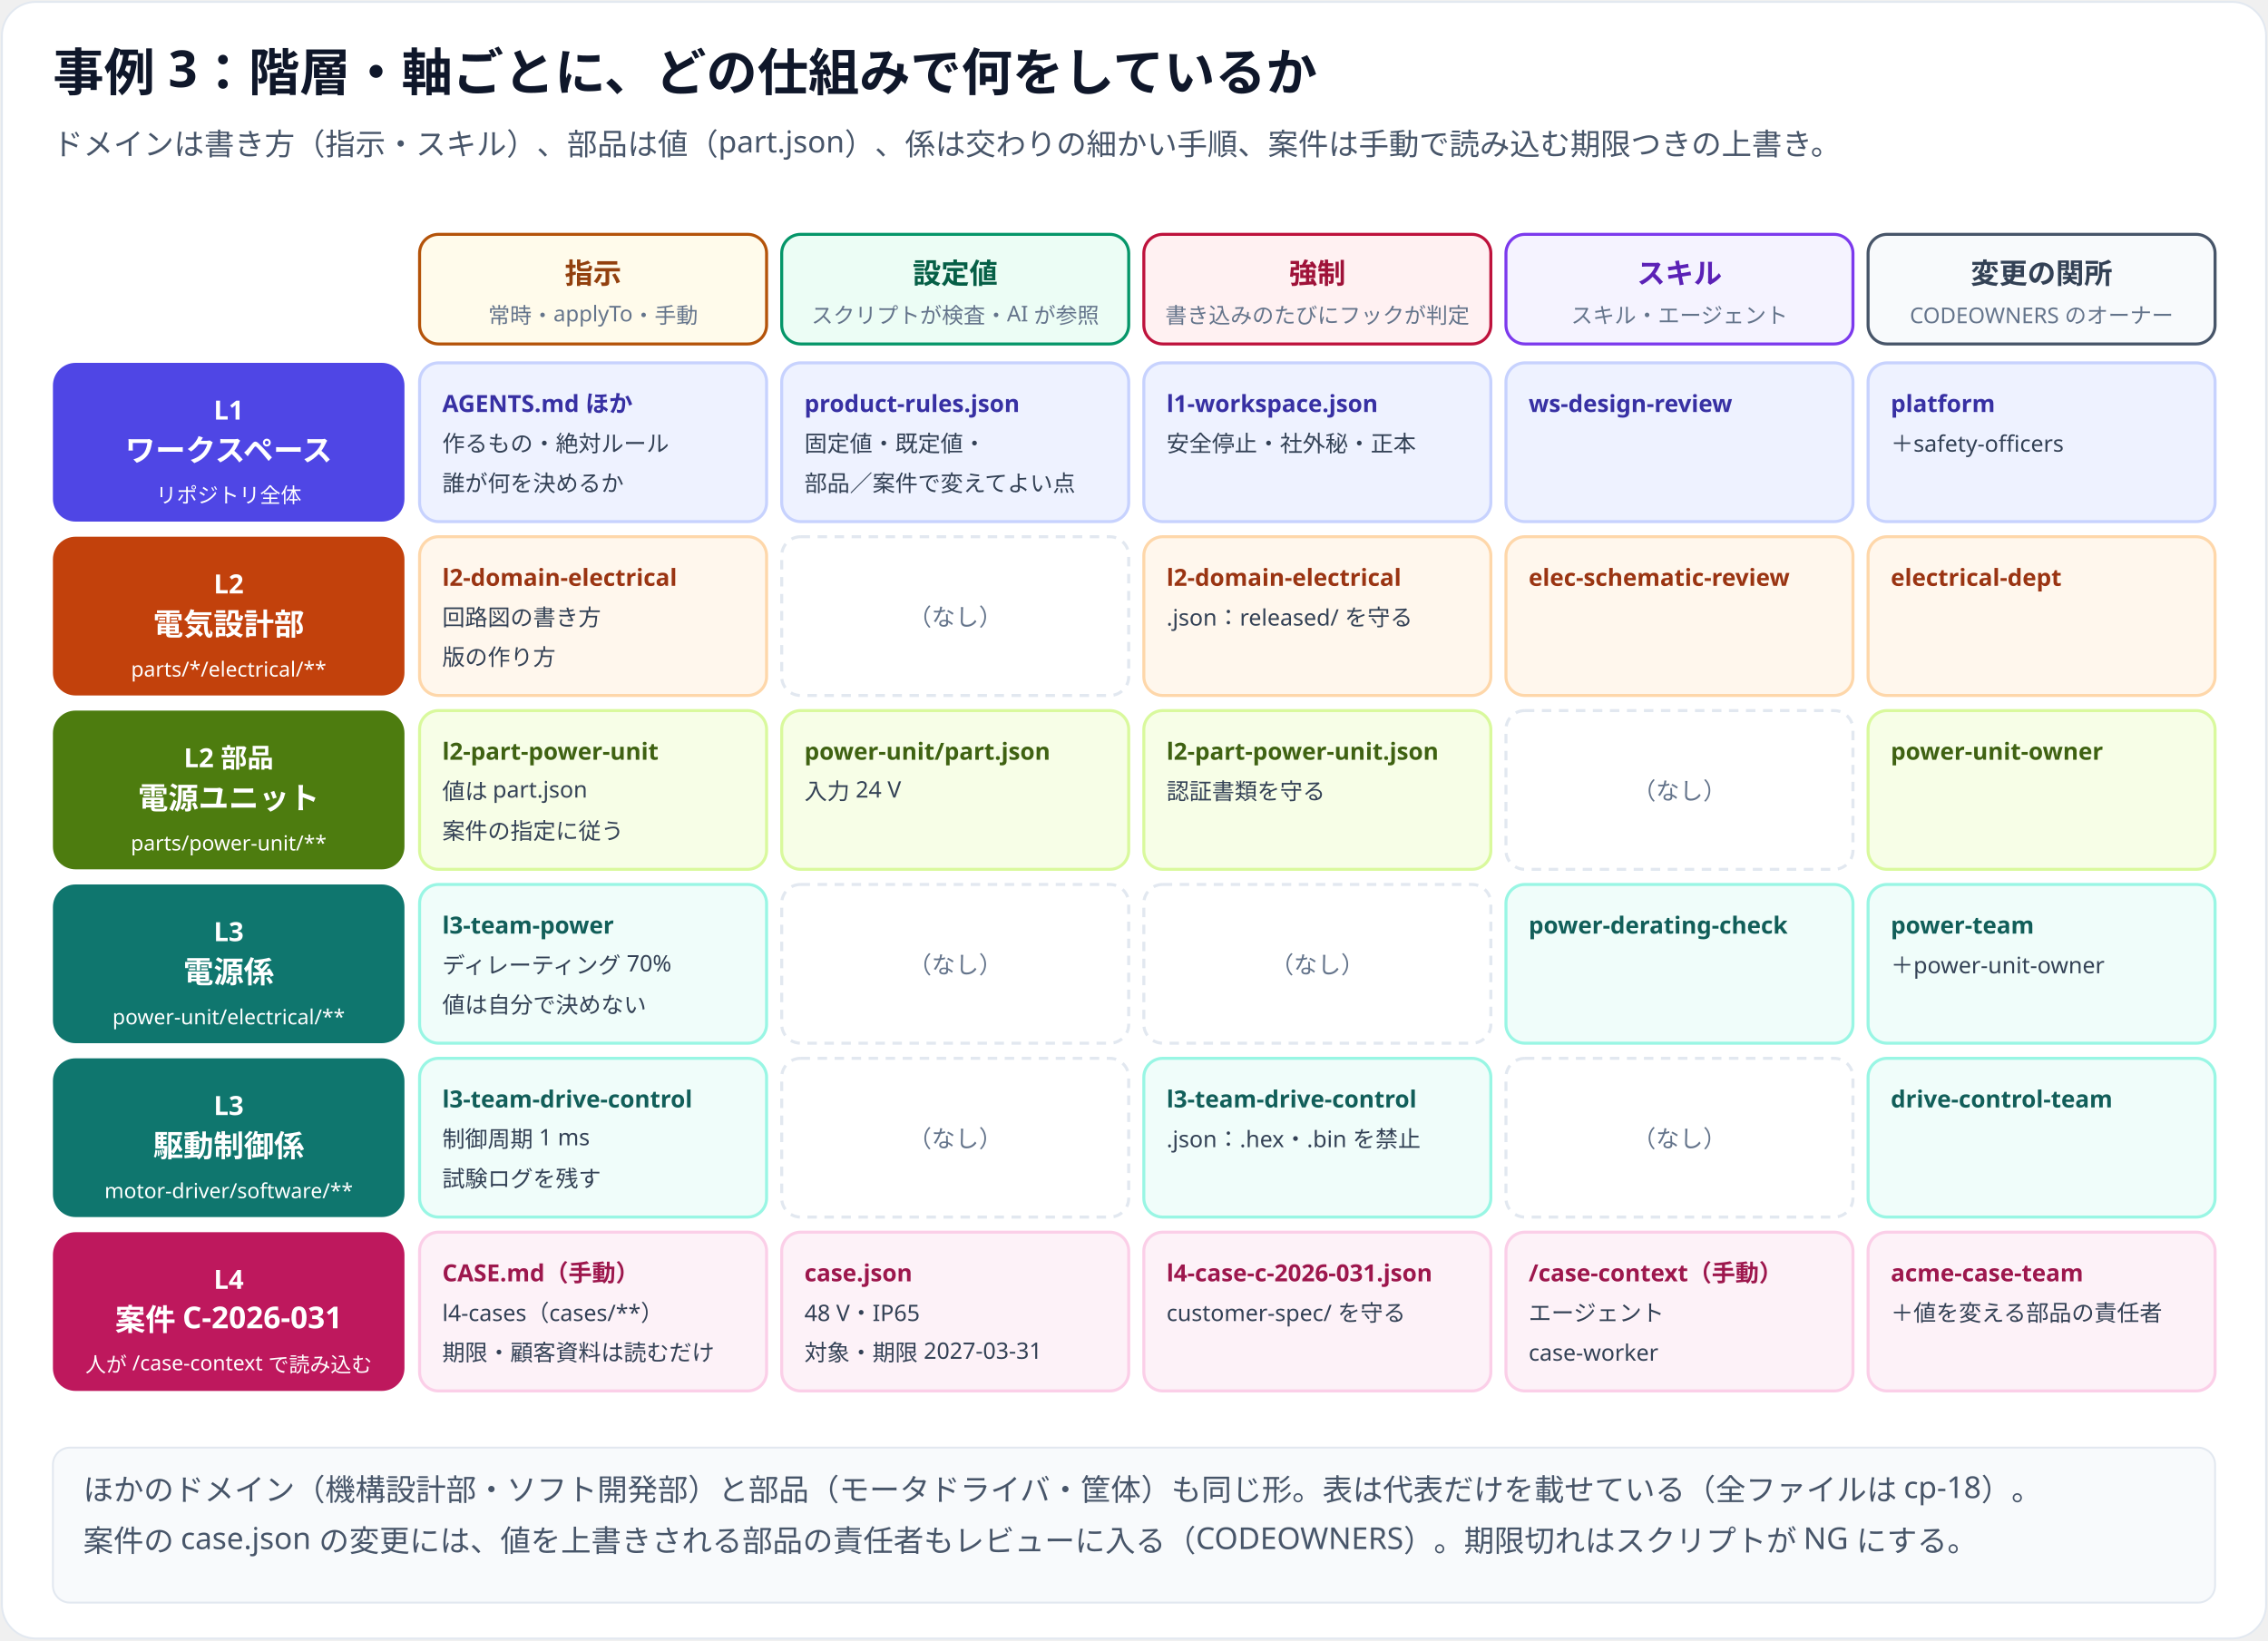
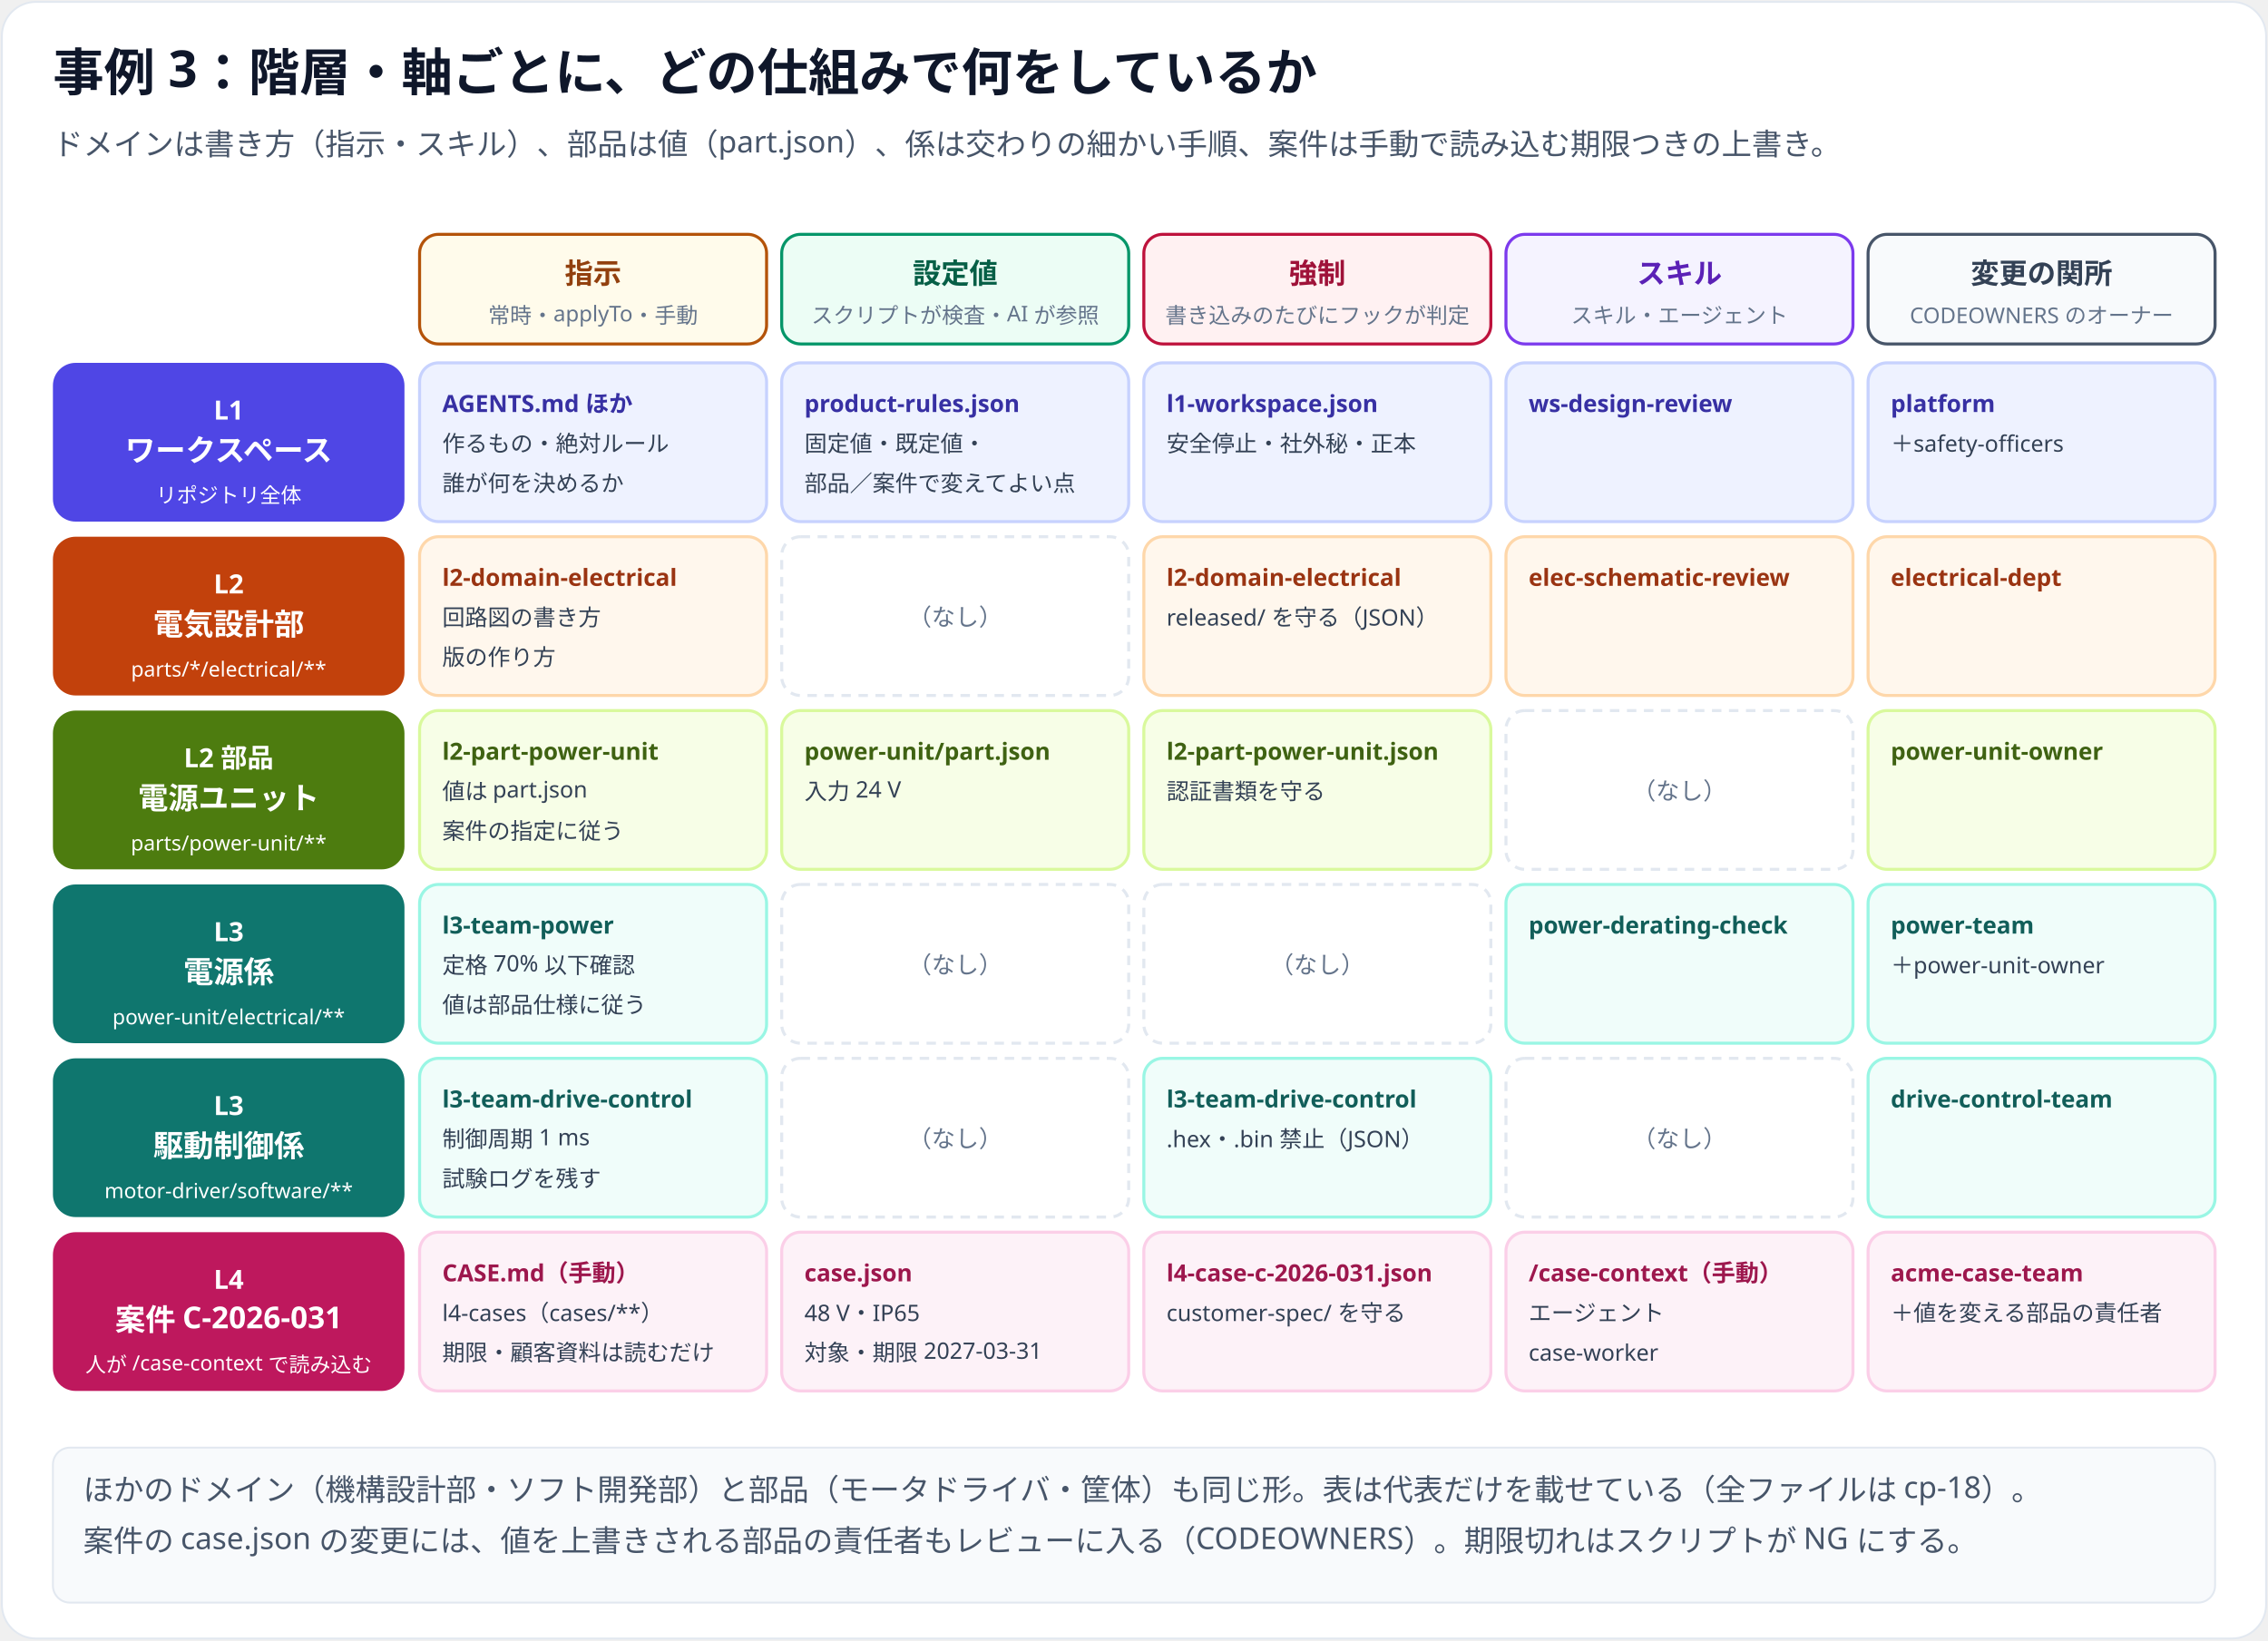
<svg xmlns="http://www.w3.org/2000/svg" viewBox="0 0 1200 868" role="img" aria-labelledby="title desc" font-family="'Noto Sans JP', 'Yu Gothic UI', Meiryo, sans-serif">
  <defs>
</defs>
  <rect x="1" y="1" width="1198" height="866" rx="18" fill="#fff" stroke="#e2e8f0" />
  <text x="28" y="48" font-size="27" font-weight="700" fill="#0f172a" text-anchor="start">事例 3：階層・軸ごとに、どの仕組みで何をしているか</text>
  <text x="28" y="82" font-size="16" font-weight="400" fill="#475569" text-anchor="start">ドメインは書き方（指示・スキル）、部品は値（part.json）、係は交わりの細かい手順、案件は手動で読み込む期限つきの上書き。</text>
  <rect x="222" y="124" width="183.6" height="58" rx="10" fill="#fffbeb" stroke="#b45309" stroke-width="1.6" />
  <text x="313.8" y="150" font-size="15" font-weight="700" fill="#92400e" text-anchor="middle">指示</text>
  <text x="313.8" y="171" font-size="11.5" font-weight="400" fill="#64748b" text-anchor="middle">常時・applyTo・手動</text>
  <rect x="413.6" y="124" width="183.6" height="58" rx="10" fill="#ecfdf5" stroke="#059669" stroke-width="1.6" />
  <text x="505.4" y="150" font-size="15" font-weight="700" fill="#065f46" text-anchor="middle">設定値</text>
  <text x="505.4" y="171" font-size="11.5" font-weight="400" fill="#64748b" text-anchor="middle">スクリプトが検査・AI が参照</text>
  <rect x="605.2" y="124" width="183.6" height="58" rx="10" fill="#fff1f2" stroke="#be123c" stroke-width="1.6" />
  <text x="697" y="150" font-size="15" font-weight="700" fill="#9f1239" text-anchor="middle">強制</text>
  <text x="697" y="171" font-size="11.5" font-weight="400" fill="#64748b" text-anchor="middle">書き込みのたびにフックが判定</text>
  <rect x="796.8" y="124" width="183.6" height="58" rx="10" fill="#f5f3ff" stroke="#7c3aed" stroke-width="1.6" />
  <text x="888.6" y="150" font-size="15" font-weight="700" fill="#5b21b6" text-anchor="middle">スキル</text>
  <text x="888.6" y="171" font-size="11.5" font-weight="400" fill="#64748b" text-anchor="middle">スキル・エージェント</text>
  <rect x="988.4" y="124" width="183.6" height="58" rx="10" fill="#f8fafc" stroke="#475569" stroke-width="1.6" />
  <text x="1080.2" y="150" font-size="15" font-weight="700" fill="#334155" text-anchor="middle">変更の関所</text>
  <text x="1080.2" y="171" font-size="11.5" font-weight="400" fill="#64748b" text-anchor="middle">CODEOWNERS のオーナー</text>
  <rect x="28" y="192" width="186" height="84" rx="12" fill="#4f46e5" stroke="none" />
  <text x="121" y="222" font-size="14" font-weight="700" fill="#fff" text-anchor="middle">L1</text>
  <text x="121" y="244" font-size="16" font-weight="700" fill="#fff" text-anchor="middle">ワークスペース</text>
  <text x="121" y="266" font-size="11" font-weight="400" fill="#fff" text-anchor="middle">リポジトリ全体</text>
  <rect x="222" y="192" width="183.6" height="84" rx="10" fill="#eef2ff" stroke="#c7d2fe" stroke-width="1.6" />
  <text x="234" y="218" font-size="12.5" font-weight="700" fill="#3730a3" text-anchor="start">AGENTS.md ほか</text>
  <text x="234" y="239" font-size="12" font-weight="400" fill="#334155" text-anchor="start">作るもの・絶対ルール</text>
  <text x="234" y="260" font-size="12" font-weight="400" fill="#334155" text-anchor="start">誰が何を決めるか</text>
  <rect x="413.6" y="192" width="183.6" height="84" rx="10" fill="#eef2ff" stroke="#c7d2fe" stroke-width="1.6" />
  <text x="425.6" y="218" font-size="12.5" font-weight="700" fill="#3730a3" text-anchor="start">product-rules.json</text>
  <text x="425.6" y="239" font-size="12" font-weight="400" fill="#334155" text-anchor="start">固定値・既定値・</text>
  <text x="425.6" y="260" font-size="12" font-weight="400" fill="#334155" text-anchor="start">部品／案件で変えてよい点</text>
  <rect x="605.2" y="192" width="183.6" height="84" rx="10" fill="#eef2ff" stroke="#c7d2fe" stroke-width="1.6" />
  <text x="617.2" y="218" font-size="12.5" font-weight="700" fill="#3730a3" text-anchor="start">l1-workspace.json</text>
  <text x="617.2" y="239" font-size="12" font-weight="400" fill="#334155" text-anchor="start">安全停止・社外秘・正本</text>
  <rect x="796.8" y="192" width="183.6" height="84" rx="10" fill="#eef2ff" stroke="#c7d2fe" stroke-width="1.6" />
  <text x="808.8" y="218" font-size="12.5" font-weight="700" fill="#3730a3" text-anchor="start">ws-design-review</text>
  <rect x="988.4" y="192" width="183.6" height="84" rx="10" fill="#eef2ff" stroke="#c7d2fe" stroke-width="1.6" />
  <text x="1000.4" y="218" font-size="12.5" font-weight="700" fill="#3730a3" text-anchor="start">platform</text>
  <text x="1000.4" y="239" font-size="12" font-weight="400" fill="#334155" text-anchor="start">＋safety-officers</text>
  <rect x="28" y="284" width="186" height="84" rx="12" fill="#c2410c" stroke="none" />
  <text x="121" y="314" font-size="14" font-weight="700" fill="#fff" text-anchor="middle">L2</text>
  <text x="121" y="336" font-size="16" font-weight="700" fill="#fff" text-anchor="middle">電気設計部</text>
  <text x="121" y="358" font-size="11" font-weight="400" fill="#fff" text-anchor="middle">parts/*/electrical/**</text>
  <rect x="222" y="284" width="183.6" height="84" rx="10" fill="#fff7ed" stroke="#fed7aa" stroke-width="1.6" />
  <text x="234" y="310" font-size="12.5" font-weight="700" fill="#9a3412" text-anchor="start">l2-domain-electrical</text>
  <text x="234" y="331" font-size="12" font-weight="400" fill="#334155" text-anchor="start">回路図の書き方</text>
  <text x="234" y="352" font-size="12" font-weight="400" fill="#334155" text-anchor="start">版の作り方</text>
  <rect x="413.6" y="284" width="183.6" height="84" rx="10" fill="#fff" stroke="#e2e8f0" stroke-width="1.6" stroke-dasharray="5 4" />
  <text x="505.4" y="331" font-size="12.5" font-weight="400" fill="#64748b" text-anchor="middle">（なし）</text>
  <rect x="605.2" y="284" width="183.6" height="84" rx="10" fill="#fff7ed" stroke="#fed7aa" stroke-width="1.6" />
  <text x="617.2" y="310" font-size="12.5" font-weight="700" fill="#9a3412" text-anchor="start">l2-domain-electrical</text>
-   <text x="617.2" y="331" font-size="12" font-weight="400" fill="#334155" text-anchor="start">.json：released/ を守る</text>
+   <text x="617.2" y="331" font-size="12" font-weight="400" fill="#334155" text-anchor="start">released/ を守る（JSON）</text>
  <rect x="796.8" y="284" width="183.6" height="84" rx="10" fill="#fff7ed" stroke="#fed7aa" stroke-width="1.6" />
  <text x="808.8" y="310" font-size="12.5" font-weight="700" fill="#9a3412" text-anchor="start">elec-schematic-review</text>
  <rect x="988.4" y="284" width="183.6" height="84" rx="10" fill="#fff7ed" stroke="#fed7aa" stroke-width="1.6" />
  <text x="1000.4" y="310" font-size="12.5" font-weight="700" fill="#9a3412" text-anchor="start">electrical-dept</text>
  <rect x="28" y="376" width="186" height="84" rx="12" fill="#4d7c0f" stroke="none" />
  <text x="121" y="406" font-size="14" font-weight="700" fill="#fff" text-anchor="middle">L2 部品</text>
  <text x="121" y="428" font-size="16" font-weight="700" fill="#fff" text-anchor="middle">電源ユニット</text>
  <text x="121" y="450" font-size="11" font-weight="400" fill="#fff" text-anchor="middle">parts/power-unit/**</text>
  <rect x="222" y="376" width="183.6" height="84" rx="10" fill="#f7fee7" stroke="#d9f99d" stroke-width="1.6" />
  <text x="234" y="402" font-size="12.5" font-weight="700" fill="#3f6212" text-anchor="start">l2-part-power-unit</text>
  <text x="234" y="423" font-size="12" font-weight="400" fill="#334155" text-anchor="start">値は part.json</text>
  <text x="234" y="444" font-size="12" font-weight="400" fill="#334155" text-anchor="start">案件の指定に従う</text>
  <rect x="413.6" y="376" width="183.6" height="84" rx="10" fill="#f7fee7" stroke="#d9f99d" stroke-width="1.6" />
  <text x="425.6" y="402" font-size="12.5" font-weight="700" fill="#3f6212" text-anchor="start">power-unit/part.json</text>
  <text x="425.6" y="423" font-size="12" font-weight="400" fill="#334155" text-anchor="start">入力 24 V</text>
  <rect x="605.2" y="376" width="183.6" height="84" rx="10" fill="#f7fee7" stroke="#d9f99d" stroke-width="1.6" />
  <text x="617.2" y="402" font-size="12.5" font-weight="700" fill="#3f6212" text-anchor="start">l2-part-power-unit.json</text>
  <text x="617.2" y="423" font-size="12" font-weight="400" fill="#334155" text-anchor="start">認証書類を守る</text>
  <rect x="796.8" y="376" width="183.6" height="84" rx="10" fill="#fff" stroke="#e2e8f0" stroke-width="1.6" stroke-dasharray="5 4" />
  <text x="888.6" y="423" font-size="12.5" font-weight="400" fill="#64748b" text-anchor="middle">（なし）</text>
  <rect x="988.4" y="376" width="183.6" height="84" rx="10" fill="#f7fee7" stroke="#d9f99d" stroke-width="1.6" />
  <text x="1000.4" y="402" font-size="12.5" font-weight="700" fill="#3f6212" text-anchor="start">power-unit-owner</text>
  <rect x="28" y="468" width="186" height="84" rx="12" fill="#0f766e" stroke="none" />
  <text x="121" y="498" font-size="14" font-weight="700" fill="#fff" text-anchor="middle">L3</text>
  <text x="121" y="520" font-size="16" font-weight="700" fill="#fff" text-anchor="middle">電源係</text>
  <text x="121" y="542" font-size="11" font-weight="400" fill="#fff" text-anchor="middle">power-unit/electrical/**</text>
  <rect x="222" y="468" width="183.6" height="84" rx="10" fill="#f0fdfa" stroke="#99f6e4" stroke-width="1.6" />
  <text x="234" y="494" font-size="12.5" font-weight="700" fill="#115e59" text-anchor="start">l3-team-power</text>
-   <text x="234" y="515" font-size="12" font-weight="400" fill="#334155" text-anchor="start">ディレーティング 70%</text>
-   <text x="234" y="536" font-size="12" font-weight="400" fill="#334155" text-anchor="start">値は自分で決めない</text>
+   <text x="234" y="515" font-size="12" font-weight="400" fill="#334155" text-anchor="start">定格 70% 以下確認</text>
+   <text x="234" y="536" font-size="12" font-weight="400" fill="#334155" text-anchor="start">値は部品仕様に従う</text>
  <rect x="413.6" y="468" width="183.6" height="84" rx="10" fill="#fff" stroke="#e2e8f0" stroke-width="1.6" stroke-dasharray="5 4" />
  <text x="505.4" y="515" font-size="12.5" font-weight="400" fill="#64748b" text-anchor="middle">（なし）</text>
  <rect x="605.2" y="468" width="183.6" height="84" rx="10" fill="#fff" stroke="#e2e8f0" stroke-width="1.6" stroke-dasharray="5 4" />
  <text x="697" y="515" font-size="12.5" font-weight="400" fill="#64748b" text-anchor="middle">（なし）</text>
  <rect x="796.8" y="468" width="183.6" height="84" rx="10" fill="#f0fdfa" stroke="#99f6e4" stroke-width="1.6" />
  <text x="808.8" y="494" font-size="12.5" font-weight="700" fill="#115e59" text-anchor="start">power-derating-check</text>
  <rect x="988.4" y="468" width="183.6" height="84" rx="10" fill="#f0fdfa" stroke="#99f6e4" stroke-width="1.6" />
  <text x="1000.4" y="494" font-size="12.5" font-weight="700" fill="#115e59" text-anchor="start">power-team</text>
  <text x="1000.4" y="515" font-size="12" font-weight="400" fill="#334155" text-anchor="start">＋power-unit-owner</text>
  <rect x="28" y="560" width="186" height="84" rx="12" fill="#0f766e" stroke="none" />
  <text x="121" y="590" font-size="14" font-weight="700" fill="#fff" text-anchor="middle">L3</text>
  <text x="121" y="612" font-size="16" font-weight="700" fill="#fff" text-anchor="middle">駆動制御係</text>
  <text x="121" y="634" font-size="11" font-weight="400" fill="#fff" text-anchor="middle">motor-driver/software/**</text>
  <rect x="222" y="560" width="183.6" height="84" rx="10" fill="#f0fdfa" stroke="#99f6e4" stroke-width="1.6" />
  <text x="234" y="586" font-size="12.5" font-weight="700" fill="#115e59" text-anchor="start">l3-team-drive-control</text>
  <text x="234" y="607" font-size="12" font-weight="400" fill="#334155" text-anchor="start">制御周期 1 ms</text>
  <text x="234" y="628" font-size="12" font-weight="400" fill="#334155" text-anchor="start">試験ログを残す</text>
  <rect x="413.6" y="560" width="183.6" height="84" rx="10" fill="#fff" stroke="#e2e8f0" stroke-width="1.6" stroke-dasharray="5 4" />
  <text x="505.4" y="607" font-size="12.5" font-weight="400" fill="#64748b" text-anchor="middle">（なし）</text>
  <rect x="605.2" y="560" width="183.6" height="84" rx="10" fill="#f0fdfa" stroke="#99f6e4" stroke-width="1.6" />
  <text x="617.2" y="586" font-size="12.5" font-weight="700" fill="#115e59" text-anchor="start">l3-team-drive-control</text>
-   <text x="617.2" y="607" font-size="12" font-weight="400" fill="#334155" text-anchor="start">.json：.hex・.bin を禁止</text>
+   <text x="617.2" y="607" font-size="12" font-weight="400" fill="#334155" text-anchor="start">.hex・.bin 禁止（JSON）</text>
  <rect x="796.8" y="560" width="183.6" height="84" rx="10" fill="#fff" stroke="#e2e8f0" stroke-width="1.6" stroke-dasharray="5 4" />
  <text x="888.6" y="607" font-size="12.5" font-weight="400" fill="#64748b" text-anchor="middle">（なし）</text>
  <rect x="988.4" y="560" width="183.6" height="84" rx="10" fill="#f0fdfa" stroke="#99f6e4" stroke-width="1.6" />
  <text x="1000.4" y="586" font-size="12.5" font-weight="700" fill="#115e59" text-anchor="start">drive-control-team</text>
  <rect x="28" y="652" width="186" height="84" rx="12" fill="#be185d" stroke="none" />
  <text x="121" y="682" font-size="14" font-weight="700" fill="#fff" text-anchor="middle">L4</text>
  <text x="121" y="704" font-size="16" font-weight="700" fill="#fff" text-anchor="middle">案件 C-2026-031</text>
  <text x="121" y="726" font-size="11" font-weight="400" fill="#fff" text-anchor="middle">人が /case-context で読み込む</text>
  <rect x="222" y="652" width="183.6" height="84" rx="10" fill="#fdf2f8" stroke="#fbcfe8" stroke-width="1.6" />
  <text x="234" y="678" font-size="12.5" font-weight="700" fill="#9d174d" text-anchor="start">CASE.md（手動）</text>
  <text x="234" y="699" font-size="12" font-weight="400" fill="#334155" text-anchor="start">l4-cases（cases/**）</text>
  <text x="234" y="720" font-size="12" font-weight="400" fill="#334155" text-anchor="start">期限・顧客資料は読むだけ</text>
  <rect x="413.6" y="652" width="183.6" height="84" rx="10" fill="#fdf2f8" stroke="#fbcfe8" stroke-width="1.6" />
  <text x="425.6" y="678" font-size="12.5" font-weight="700" fill="#9d174d" text-anchor="start">case.json</text>
  <text x="425.6" y="699" font-size="12" font-weight="400" fill="#334155" text-anchor="start">48 V・IP65</text>
  <text x="425.6" y="720" font-size="12" font-weight="400" fill="#334155" text-anchor="start">対象・期限 2027-03-31</text>
  <rect x="605.2" y="652" width="183.6" height="84" rx="10" fill="#fdf2f8" stroke="#fbcfe8" stroke-width="1.6" />
  <text x="617.2" y="678" font-size="12.5" font-weight="700" fill="#9d174d" text-anchor="start">l4-case-c-2026-031.json</text>
  <text x="617.2" y="699" font-size="12" font-weight="400" fill="#334155" text-anchor="start">customer-spec/ を守る</text>
  <rect x="796.8" y="652" width="183.6" height="84" rx="10" fill="#fdf2f8" stroke="#fbcfe8" stroke-width="1.6" />
  <text x="808.8" y="678" font-size="12.5" font-weight="700" fill="#9d174d" text-anchor="start">/case-context（手動）</text>
  <text x="808.8" y="699" font-size="12" font-weight="400" fill="#334155" text-anchor="start">エージェント</text>
  <text x="808.8" y="720" font-size="12" font-weight="400" fill="#334155" text-anchor="start">case-worker</text>
  <rect x="988.4" y="652" width="183.6" height="84" rx="10" fill="#fdf2f8" stroke="#fbcfe8" stroke-width="1.6" />
  <text x="1000.4" y="678" font-size="12.5" font-weight="700" fill="#9d174d" text-anchor="start">acme-case-team</text>
  <text x="1000.4" y="699" font-size="12" font-weight="400" fill="#334155" text-anchor="start">＋値を変える部品の責任者</text>
  <rect x="28" y="766" width="1144" height="82" rx="9" fill="#f8fafc" stroke="#e2e8f0" />
  <text x="44" y="794" font-size="16" font-weight="400" fill="#475569" text-anchor="start">ほかのドメイン（機構設計部・ソフト開発部）と部品（モータドライバ・筐体）も同じ形。表は代表だけを載せている（全ファイルは cp-18）。</text>
  <text x="44" y="821" font-size="16" font-weight="400" fill="#475569" text-anchor="start">案件の case.json の変更には、値を上書きされる部品の責任者もレビューに入る（CODEOWNERS）。期限切れはスクリプトが NG にする。</text>
</svg>
